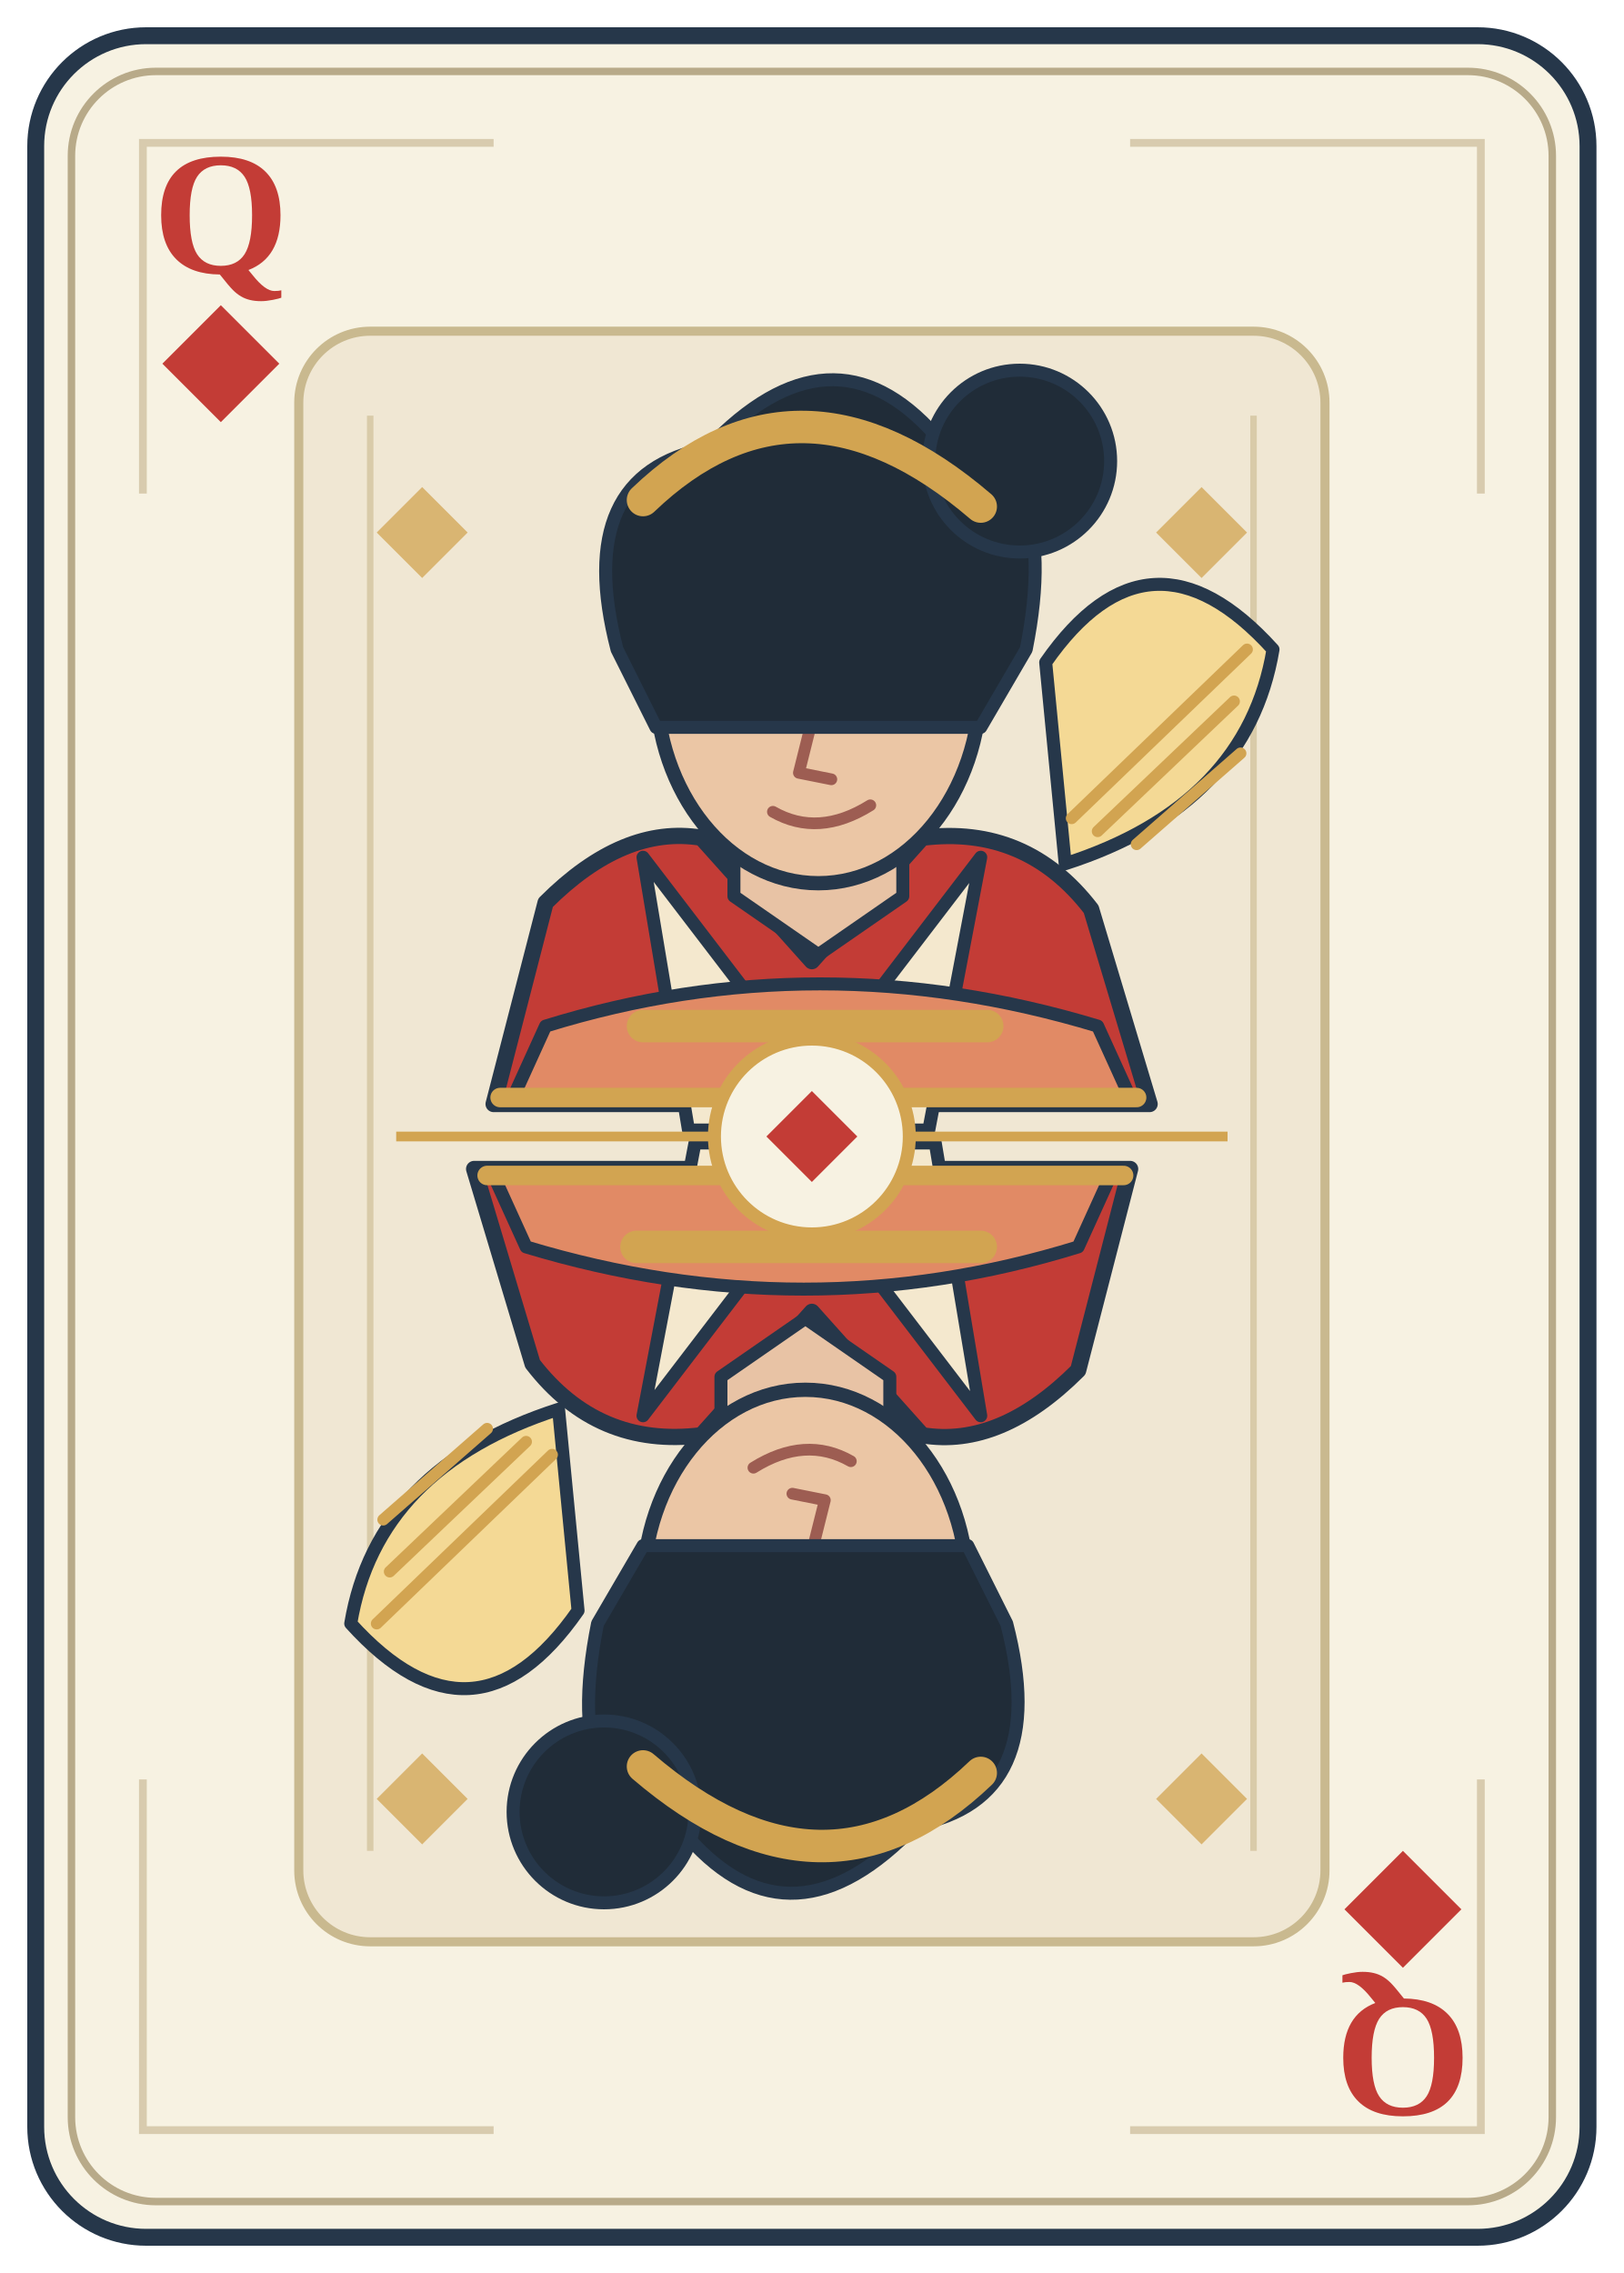
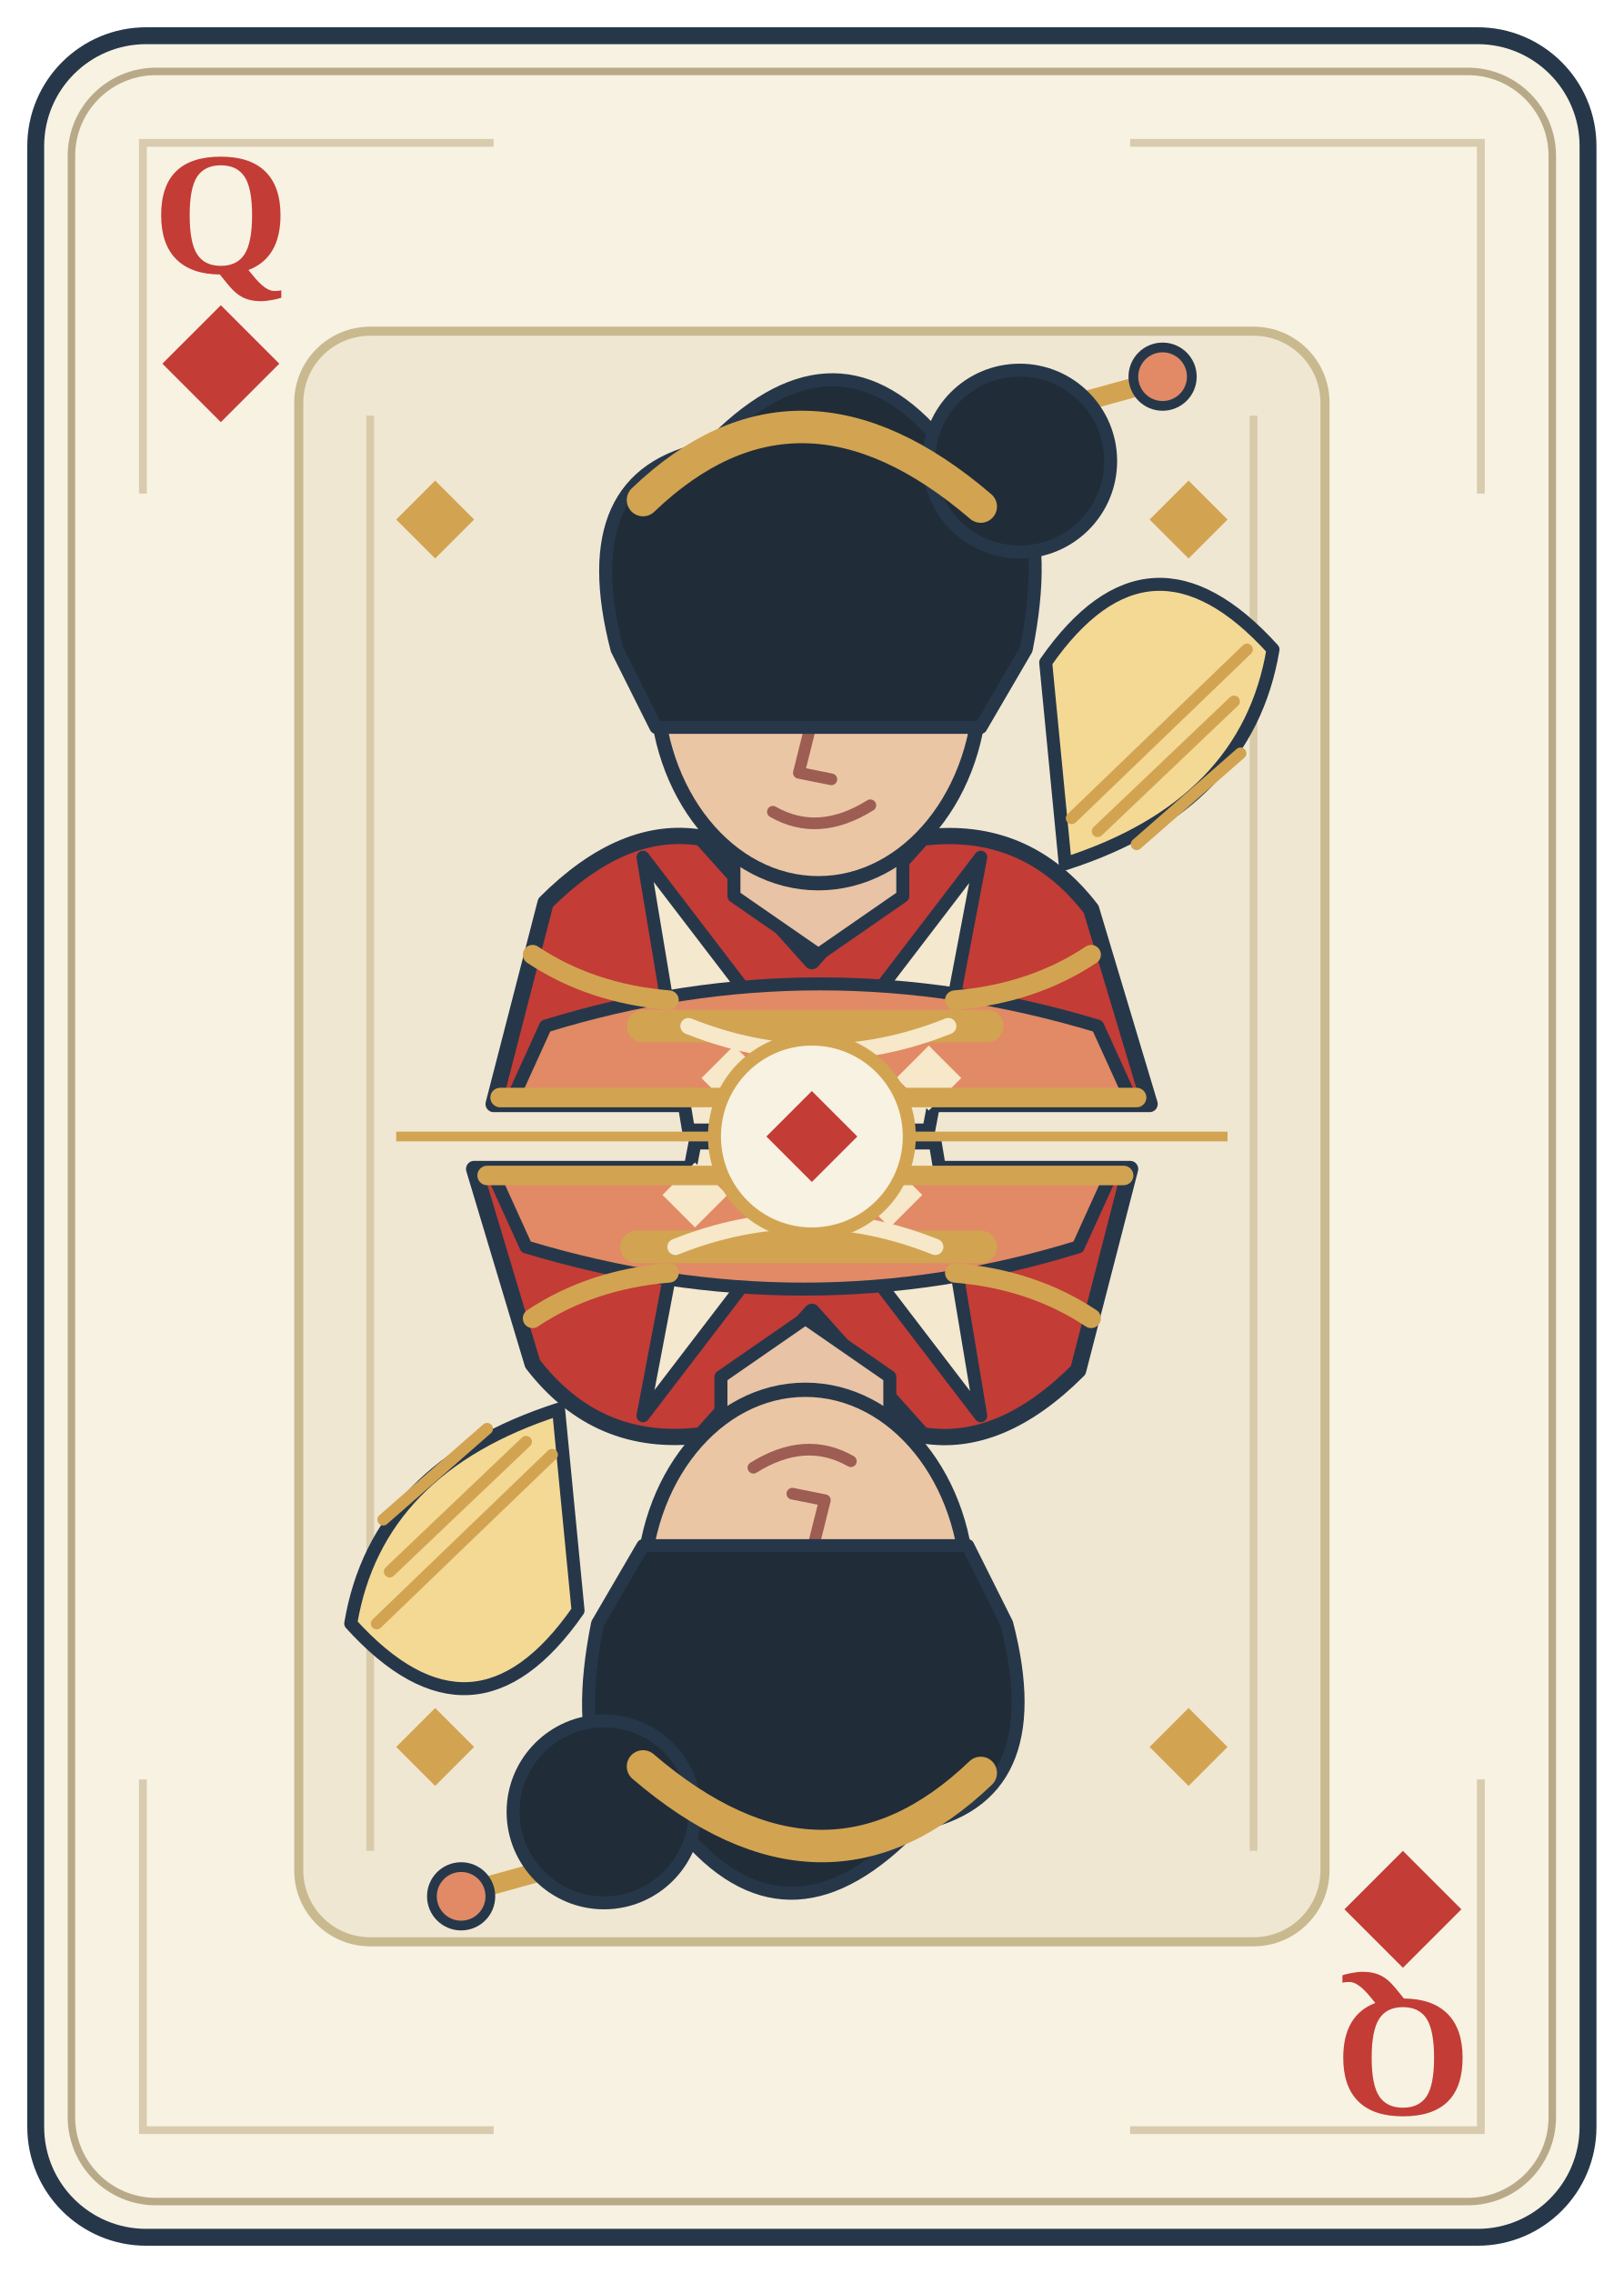
<svg xmlns="http://www.w3.org/2000/svg" width="63.5mm" height="88.9mm" viewBox="0 0 250 350" role="img" aria-label="Q of Diamonds">
  <rect x="5.5" y="5.5" width="239" height="339" rx="17" fill="#F7F2E2" stroke="#26374A" stroke-width="2.6" />
  <rect x="11" y="11" width="228" height="328" rx="13" fill="none" stroke="#B8AA89" stroke-width="1.15" />
  <path d="M22 76 V22 H76 M174 22 H228 V76 M22 274 V328 H76 M174 328 H228 V274" fill="none" stroke="#D8CBAE" stroke-width="1.2" />
  <rect x="46" y="51" width="158" height="248" rx="11" fill="#F0E7D3" stroke="#C9B98F" stroke-width="1.4" />
-   <path d="M57 64 V285 M193 64 V285" stroke="#D9CBA9" stroke-width="1" />
-   <path d="M65 75 l7 7 -7 7 -7 -7z M185 75 l7 7 -7 7 -7 -7z M65 270 l7 7 -7 7 -7 -7z M185 270 l7 7 -7 7 -7 -7z" fill="#D2A451" opacity=".75" />
+   <path d="M57 64 V285 M193 64 V285" stroke="#D9CBA9" stroke-width="1.2" />
+   <g transform="translate(61.00 74.00) scale(0.012 0.012)" fill="#D2A451">
+     <path d="M500 0 L1000 500 500 1000 0 500 Z" />
+   </g>
+   <g transform="translate(177.00 74.00) scale(0.012 0.012)" fill="#D2A451">
+     <path d="M500 0 L1000 500 500 1000 0 500 Z" />
+   </g>
+   <g transform="translate(61.00 263.00) scale(0.012 0.012)" fill="#D2A451">
+     <path d="M500 0 L1000 500 500 1000 0 500 Z" />
+   </g>
+   <g transform="translate(177.00 263.00) scale(0.012 0.012)" fill="#D2A451">
+     <path d="M500 0 L1000 500 500 1000 0 500 Z" />
+   </g>
  <g>
    <g stroke-linejoin="round" stroke-linecap="round">
      <path d="M161 102 Q177 79 196 100 Q192 124 164 133 Z" fill="#F4D995" stroke="#26374A" stroke-width="2" />
      <path d="M165 126 L192 100 M169 128 L190 108 M175 130 L191 116" stroke="#D2A451" stroke-width="1.8" />
      <path d="M76 170 L84 139 Q96 127 108 129 L125 148 L142 129 Q158 127 168 140 L177 170 Z" fill="#C33C36" stroke="#26374A" stroke-width="2.5" />
      <path d="M99 132 L125 166 L151 132 L143 174 L106 174 Z" fill="#F4E8CE" stroke="#26374A" stroke-width="2" />
      <path d="M84 158 Q126 145 169 158 L174 169 L79 169 Z" fill="#E18A65" stroke="#26374A" stroke-width="2" />
      <path d="M99 158 H152" stroke="#D2A451" stroke-width="5" />
+       <path d="M82 147 Q91 153 103 154 M168 147 Q159 153 147 154" fill="none" stroke="#D2A451" stroke-width="3" />
+       <path d="M106 158 Q126 166 146 158" fill="none" stroke="#F6E8C9" stroke-width="2.5" />
+       <g transform="translate(108.00 161.00) scale(0.01 0.01)" fill="#F6E8C9">
+         <path d="M500 0 L1000 500 500 1000 0 500 Z" />
+       </g>
+       <g transform="translate(138.00 161.00) scale(0.01 0.01)" fill="#F6E8C9">
+         <path d="M500 0 L1000 500 500 1000 0 500 Z" />
+       </g>
+       <path d="M148 67 L177 59" fill="none" stroke="#D2A451" stroke-width="3" stroke-linecap="round" />
+       <circle cx="179" cy="58" r="4.5" fill="#E18A65" stroke="#26374A" stroke-width="1.5" />
      <path d="M113 125 L113 138 L126 147 L139 138 L139 125" fill="#E8C3A5" stroke="#26374A" stroke-width="2" />
      <ellipse cx="126" cy="105" rx="25" ry="31" fill="#EBC6A5" stroke="#26374A" stroke-width="2.2" />
      <path d="M101 91 Q108 78 127 79 Q147 79 151 95 L147 106 L103 106 Z" fill="#202C38" />
+       <path d="M110 101 q5 -3 10 -1 M132 100 q5 -2 10 1" fill="none" stroke="#493932" stroke-width="1.5" />
      <path d="M112 108 q4 -3 8 0 M133 108 q4 -3 8 0" fill="none" stroke="#312C2B" stroke-width="2" />
+       <circle cx="116" cy="108" r="1.25" fill="#242B30" />
+       <circle cx="137" cy="108" r="1.25" fill="#242B30" />
      <path d="M125 111 l-2 8 5 1 M119 125 Q126 129 134 124" fill="none" stroke="#9D5D52" stroke-width="1.8" />
      <path d="M95 100 Q88 73 109 69 Q128 49 144 67 Q164 70 158 100 L151 112 L101 112 Z" fill="#202C38" stroke="#26374A" stroke-width="2" />
      <circle cx="157" cy="71" r="14" fill="#202C38" stroke="#26374A" stroke-width="2" />
      <path d="M99 77 Q123 54 151 78" fill="none" stroke="#D2A451" stroke-width="5" />
      <path d="M77 169 H175" stroke="#D2A451" stroke-width="3" />
    </g>
  </g>
  <g transform="rotate(180 125 175)">
    <g stroke-linejoin="round" stroke-linecap="round">
      <path d="M161 102 Q177 79 196 100 Q192 124 164 133 Z" fill="#F4D995" stroke="#26374A" stroke-width="2" />
      <path d="M165 126 L192 100 M169 128 L190 108 M175 130 L191 116" stroke="#D2A451" stroke-width="1.8" />
      <path d="M76 170 L84 139 Q96 127 108 129 L125 148 L142 129 Q158 127 168 140 L177 170 Z" fill="#C33C36" stroke="#26374A" stroke-width="2.5" />
      <path d="M99 132 L125 166 L151 132 L143 174 L106 174 Z" fill="#F4E8CE" stroke="#26374A" stroke-width="2" />
      <path d="M84 158 Q126 145 169 158 L174 169 L79 169 Z" fill="#E18A65" stroke="#26374A" stroke-width="2" />
      <path d="M99 158 H152" stroke="#D2A451" stroke-width="5" />
+       <path d="M82 147 Q91 153 103 154 M168 147 Q159 153 147 154" fill="none" stroke="#D2A451" stroke-width="3" />
+       <path d="M106 158 Q126 166 146 158" fill="none" stroke="#F6E8C9" stroke-width="2.5" />
+       <g transform="translate(108.00 161.00) scale(0.01 0.01)" fill="#F6E8C9">
+         <path d="M500 0 L1000 500 500 1000 0 500 Z" />
+       </g>
+       <g transform="translate(138.00 161.00) scale(0.01 0.01)" fill="#F6E8C9">
+         <path d="M500 0 L1000 500 500 1000 0 500 Z" />
+       </g>
+       <path d="M148 67 L177 59" fill="none" stroke="#D2A451" stroke-width="3" stroke-linecap="round" />
+       <circle cx="179" cy="58" r="4.5" fill="#E18A65" stroke="#26374A" stroke-width="1.5" />
      <path d="M113 125 L113 138 L126 147 L139 138 L139 125" fill="#E8C3A5" stroke="#26374A" stroke-width="2" />
      <ellipse cx="126" cy="105" rx="25" ry="31" fill="#EBC6A5" stroke="#26374A" stroke-width="2.2" />
      <path d="M101 91 Q108 78 127 79 Q147 79 151 95 L147 106 L103 106 Z" fill="#202C38" />
+       <path d="M110 101 q5 -3 10 -1 M132 100 q5 -2 10 1" fill="none" stroke="#493932" stroke-width="1.5" />
      <path d="M112 108 q4 -3 8 0 M133 108 q4 -3 8 0" fill="none" stroke="#312C2B" stroke-width="2" />
+       <circle cx="116" cy="108" r="1.25" fill="#242B30" />
+       <circle cx="137" cy="108" r="1.25" fill="#242B30" />
      <path d="M125 111 l-2 8 5 1 M119 125 Q126 129 134 124" fill="none" stroke="#9D5D52" stroke-width="1.8" />
      <path d="M95 100 Q88 73 109 69 Q128 49 144 67 Q164 70 158 100 L151 112 L101 112 Z" fill="#202C38" stroke="#26374A" stroke-width="2" />
      <circle cx="157" cy="71" r="14" fill="#202C38" stroke="#26374A" stroke-width="2" />
      <path d="M99 77 Q123 54 151 78" fill="none" stroke="#D2A451" stroke-width="5" />
      <path d="M77 169 H175" stroke="#D2A451" stroke-width="3" />
    </g>
  </g>
  <path d="M61 175 H111 M139 175 H189" stroke="#D2A451" stroke-width="1.5" />
  <circle cx="125" cy="175" r="15" fill="#F7F2E2" stroke="#D2A451" stroke-width="2" />
  <g transform="translate(118.00 168.00) scale(0.014 0.014)" fill="#C33C36">
    <path d="M500 0 L1000 500 500 1000 0 500 Z" />
  </g>
  <g fill="#C33C36" text-anchor="middle">
    <text x="34" y="42" font-family="Georgia, 'Times New Roman', serif" font-size="27" font-weight="700">Q</text>
    <g transform="translate(25.00 47.00) scale(0.018 0.018)" fill="#C33C36">
      <path d="M500 0 L1000 500 500 1000 0 500 Z" />
    </g>
  </g>
  <g transform="rotate(180 125 175)">
    <g fill="#C33C36" text-anchor="middle">
      <text x="34" y="42" font-family="Georgia, 'Times New Roman', serif" font-size="27" font-weight="700">Q</text>
      <g transform="translate(25.00 47.00) scale(0.018 0.018)" fill="#C33C36">
        <path d="M500 0 L1000 500 500 1000 0 500 Z" />
      </g>
    </g>
  </g>
</svg>
